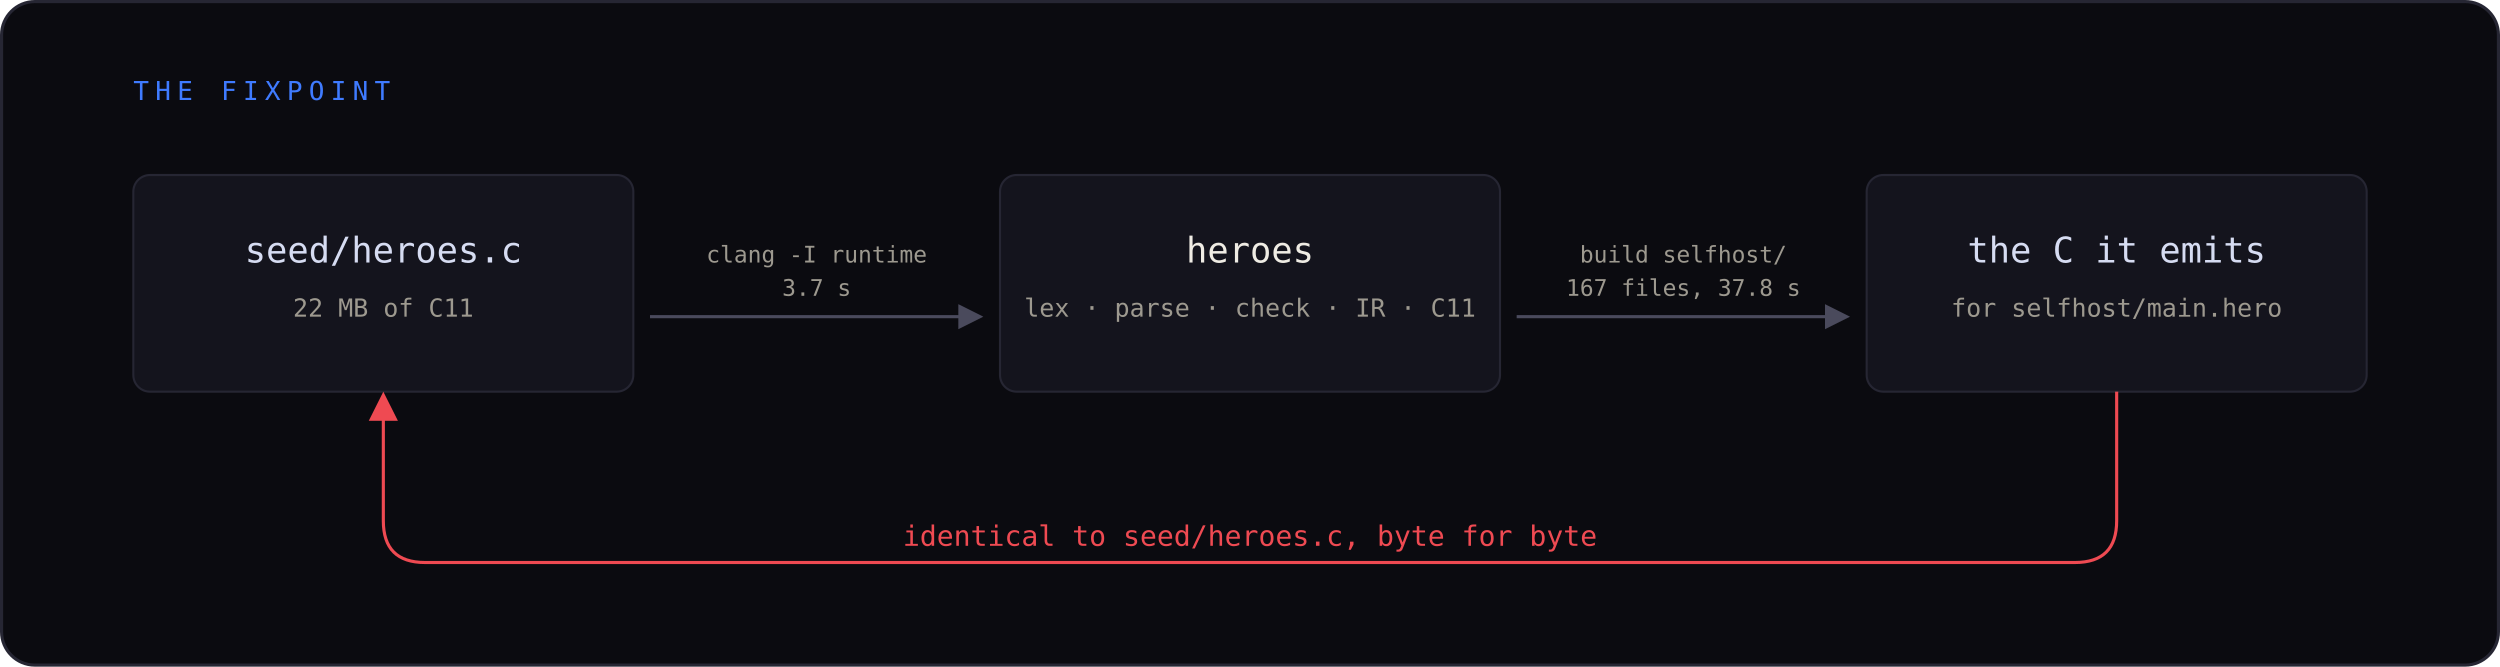
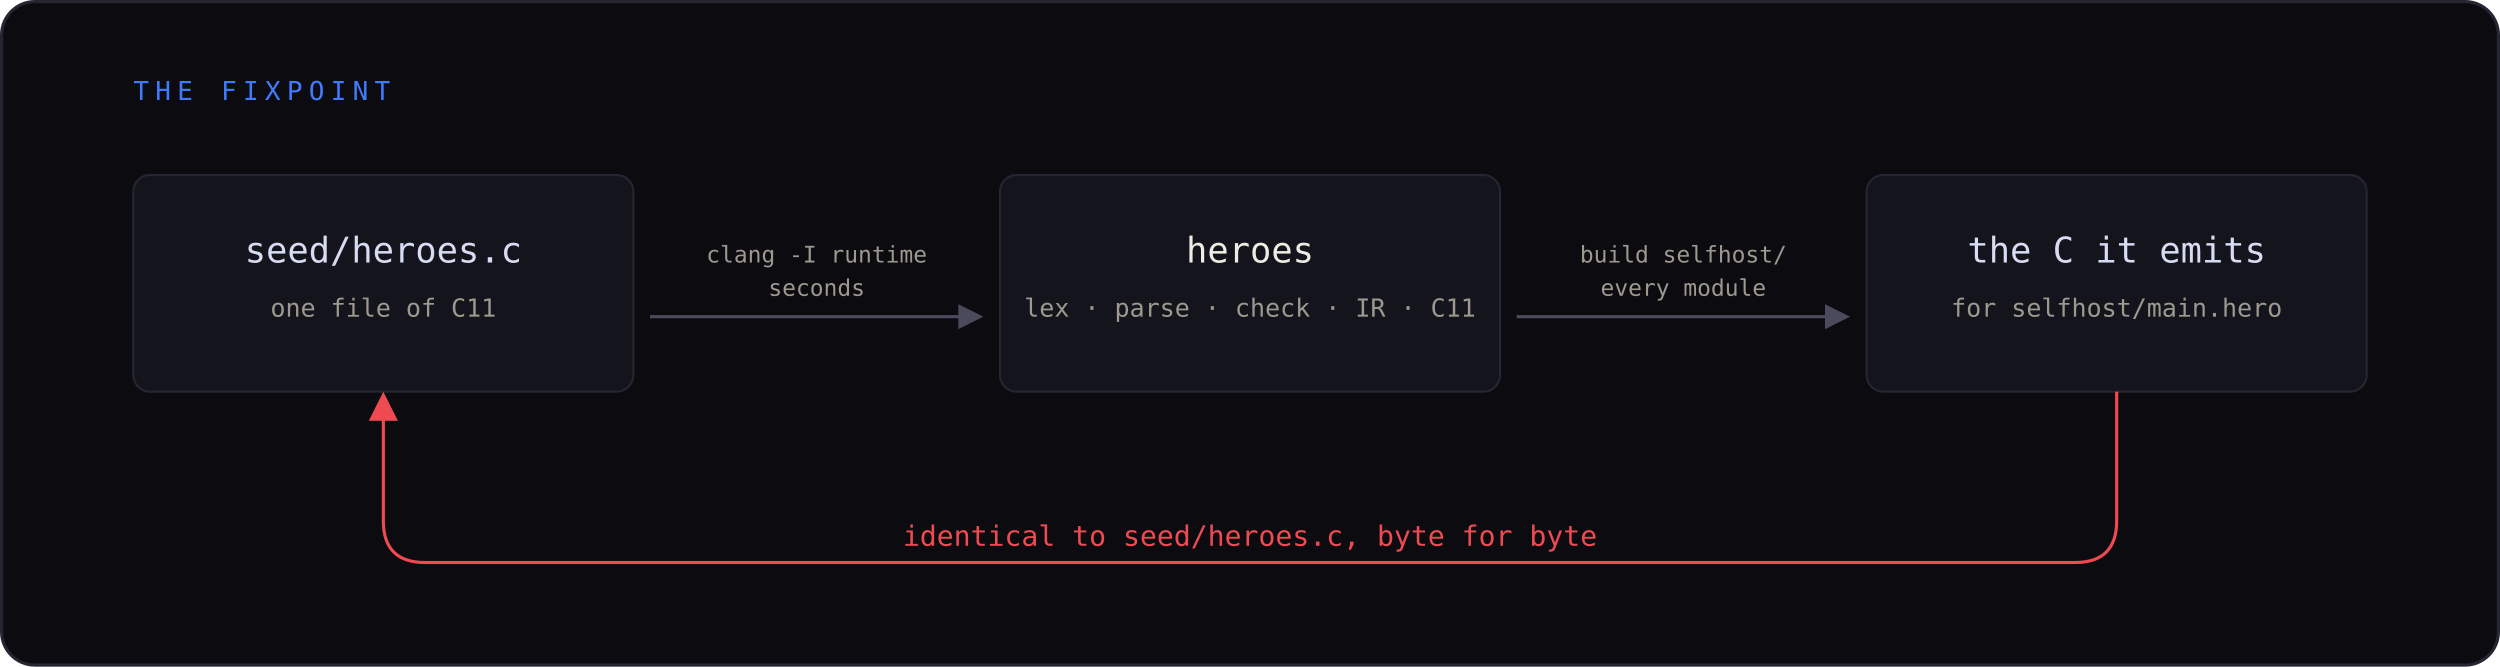
<svg xmlns="http://www.w3.org/2000/svg" viewBox="0 0 1200 320" width="1200" height="320" role="img" aria-label="The fixpoint: seed/heroes.c is compiled by clang into the heroes binary, which compiles selfhost/ back into a C file identical to seed/heroes.c">
  <style>
    .plate { fill: #0b0b10; stroke: #262633; stroke-width: 1.5; }
    .box   { fill: #14141d; stroke: #262633; stroke-width: 1; }
    .fg    { fill: #efece4; }
    .dim   { fill: #9d998f; }
    .blue  { fill: #3f7bff; }
    .red   { fill: #ef4a52; }
    .code  { fill: #d6dcf2; }
    .arrow { stroke: #4a4a5c; stroke-width: 1.5; fill: none; }
    .head  { fill: #4a4a5c; }
    .loop  { stroke: #ef4a52; stroke-width: 1.5; fill: none; }
    .loophead { fill: #ef4a52; }
    .mono  { font-family: ui-monospace,'SF Mono',Menlo,monospace; }
    .name  { font-size: 17px; }
    .sub   { font-size: 12px; }
    .step  { font-size: 11px; }
    .kick  { font-size: 12.5px; letter-spacing: 3px; }
    .claim { font-size: 13.5px; }
  </style>
  <rect class="plate" x="0.75" y="0.75" width="1198.5" height="318.5" rx="16" />
  <text class="mono kick blue" x="64" y="48">THE FIXPOINT</text>
  <rect class="box" x="64" y="84" width="240" height="104" rx="8" />
  <text class="mono name code" x="184" y="126" text-anchor="middle">seed/heroes.c</text>
-   <text class="mono sub dim" x="184" y="152" text-anchor="middle">22 MB of C11</text>
+   <text class="mono sub dim" x="184" y="152" text-anchor="middle">one file of C11</text>
  <path class="arrow" d="M 312 152 H 464" />
  <polygon class="head" points="472,152 460,146 460,158" />
  <text class="mono step dim" x="392" y="126" text-anchor="middle">clang -I runtime</text>
-   <text class="mono step dim" x="392" y="142" text-anchor="middle">3.7 s</text>
+   <text class="mono step dim" x="392" y="142" text-anchor="middle">seconds</text>
  <rect class="box" x="480" y="84" width="240" height="104" rx="8" />
  <text class="mono name fg" x="600" y="126" text-anchor="middle">heroes</text>
  <text class="mono sub dim" x="600" y="152" text-anchor="middle">lex · parse · check · IR · C11</text>
  <path class="arrow" d="M 728 152 H 880" />
  <polygon class="head" points="888,152 876,146 876,158" />
  <text class="mono step dim" x="808" y="126" text-anchor="middle">build selfhost/</text>
-   <text class="mono step dim" x="808" y="142" text-anchor="middle">167 files, 37.8 s</text>
+   <text class="mono step dim" x="808" y="142" text-anchor="middle">every module</text>
  <rect class="box" x="896" y="84" width="240" height="104" rx="8" />
  <text class="mono name code" x="1016" y="126" text-anchor="middle">the C it emits</text>
  <text class="mono sub dim" x="1016" y="152" text-anchor="middle">for selfhost/main.hero</text>
  <path class="loop" d="M 1016 188 V 250 Q 1016 270 996 270 H 204 Q 184 270 184 250 V 200" />
  <polygon class="loophead" points="184,188 177,202 191,202" />
  <text class="mono claim red" x="600" y="262" text-anchor="middle">identical to seed/heroes.c, byte for byte</text>
</svg>
